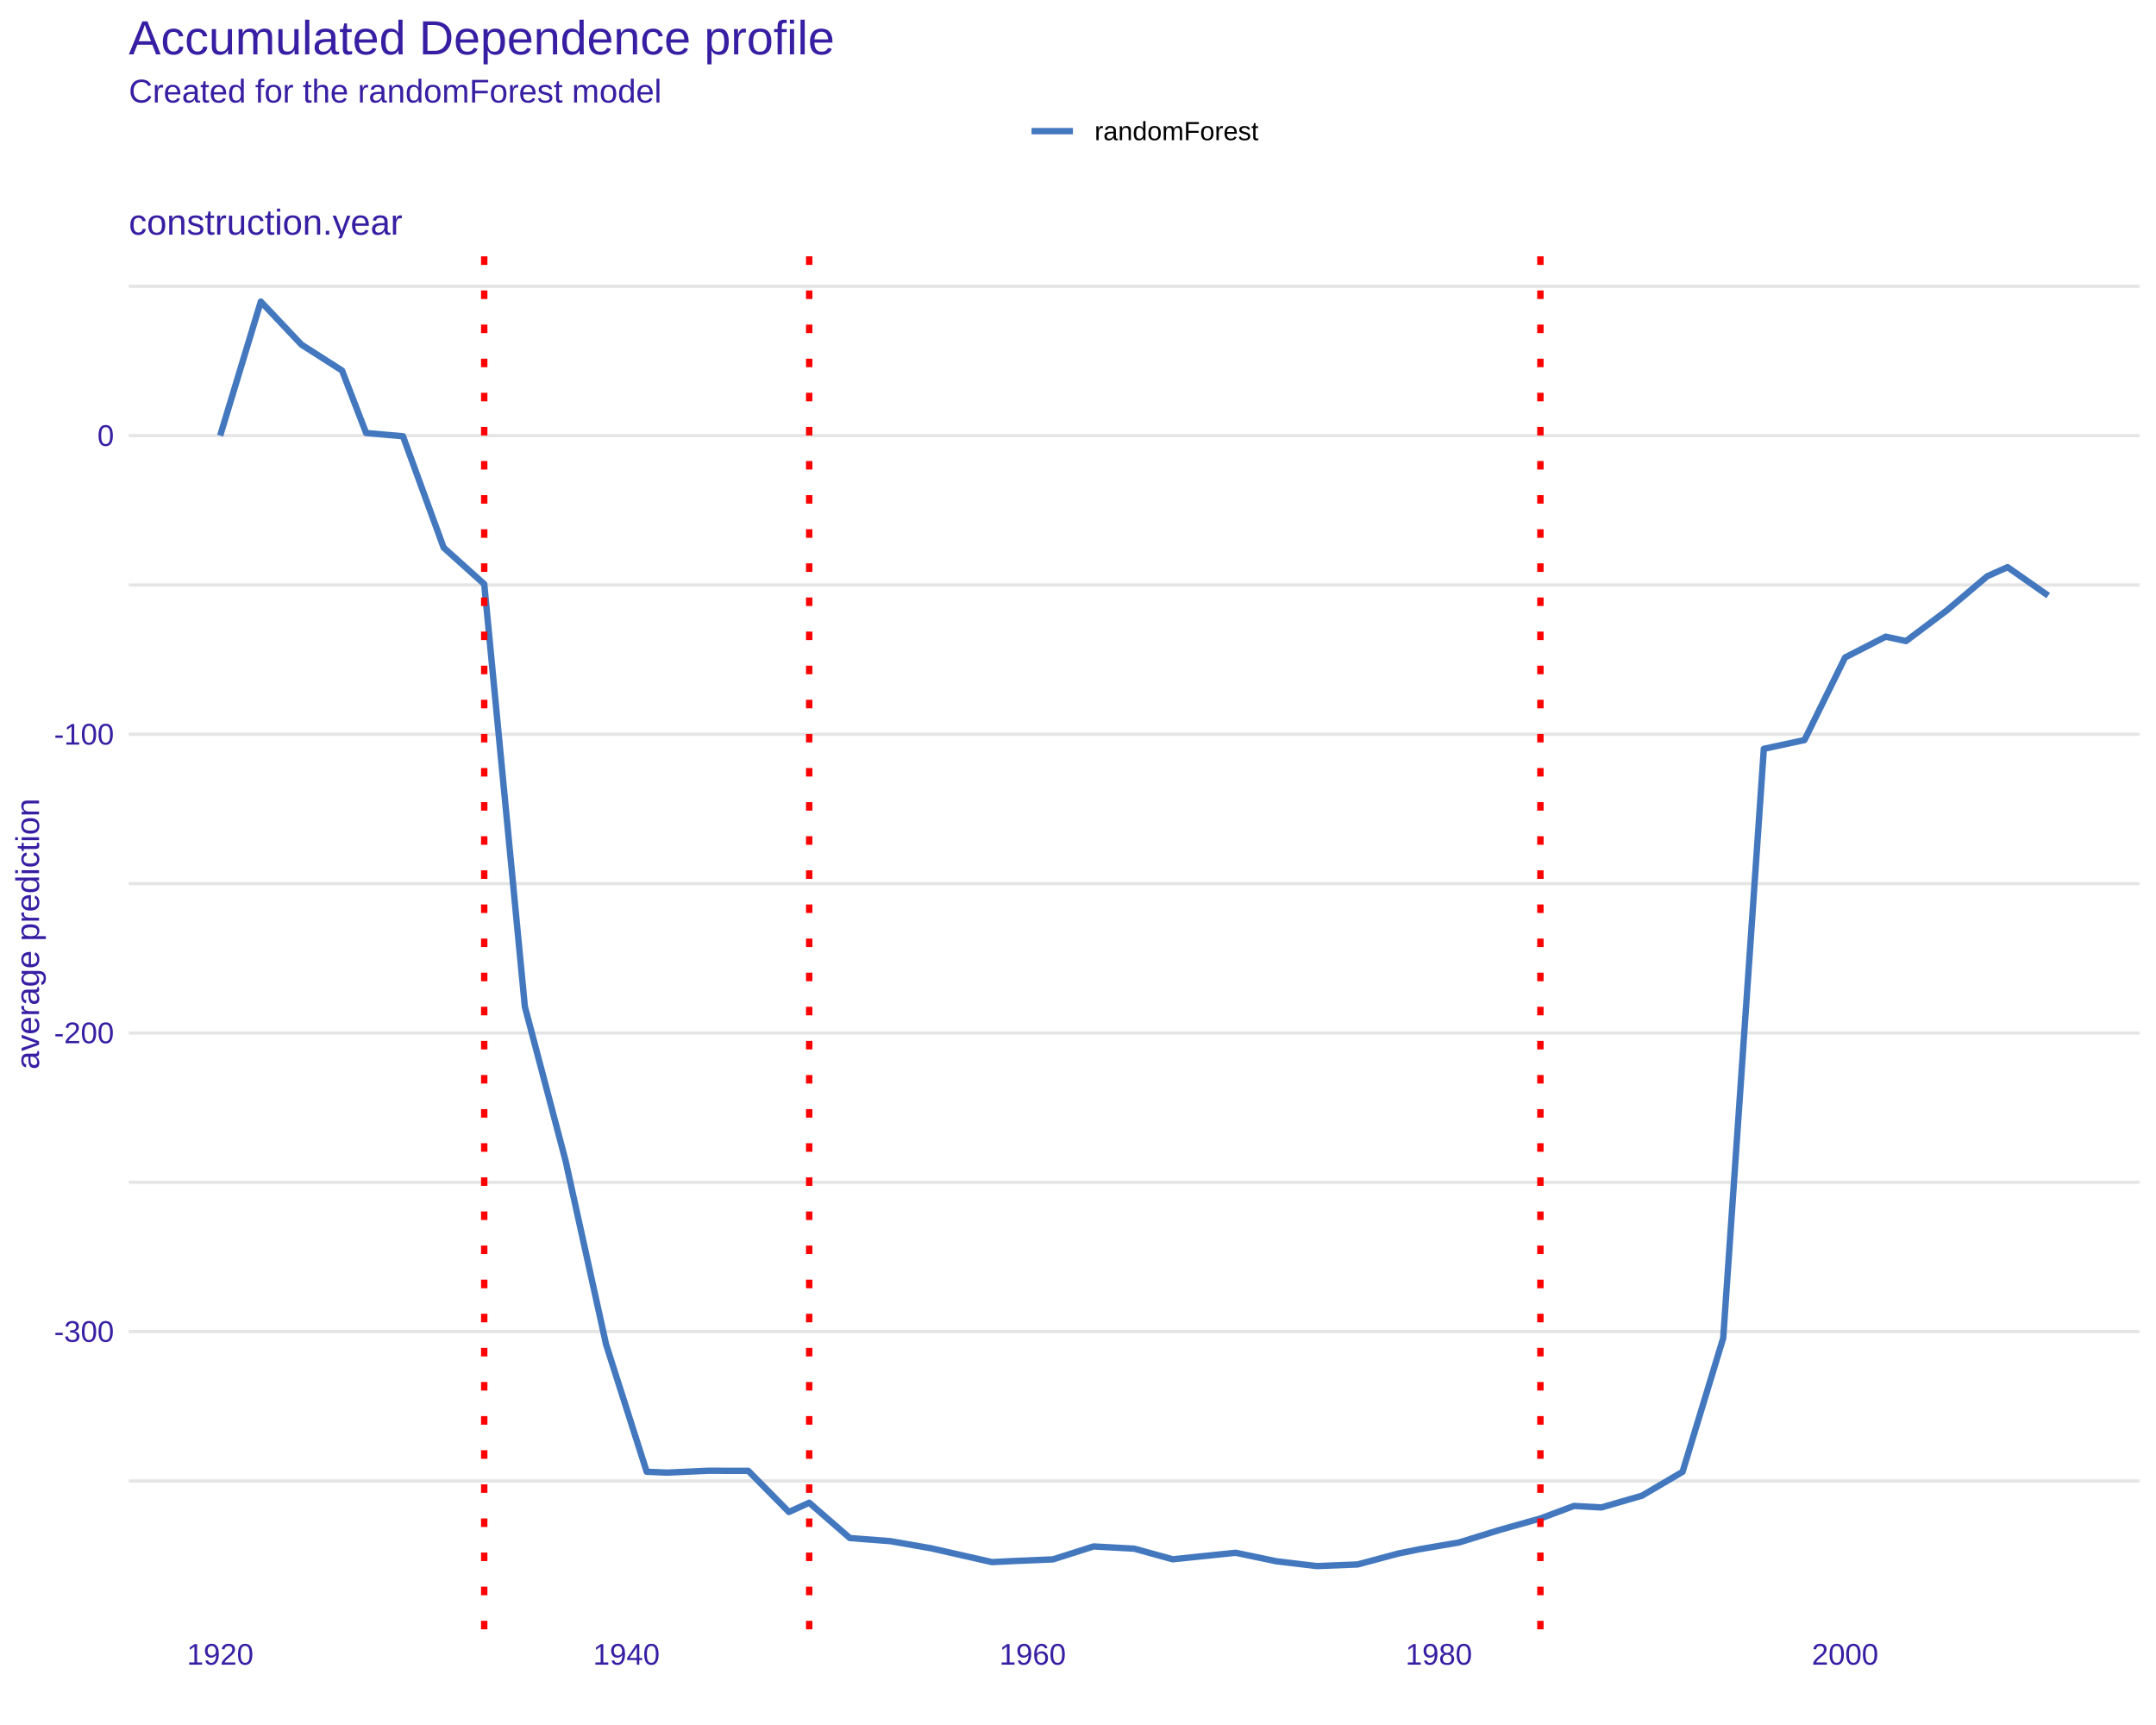
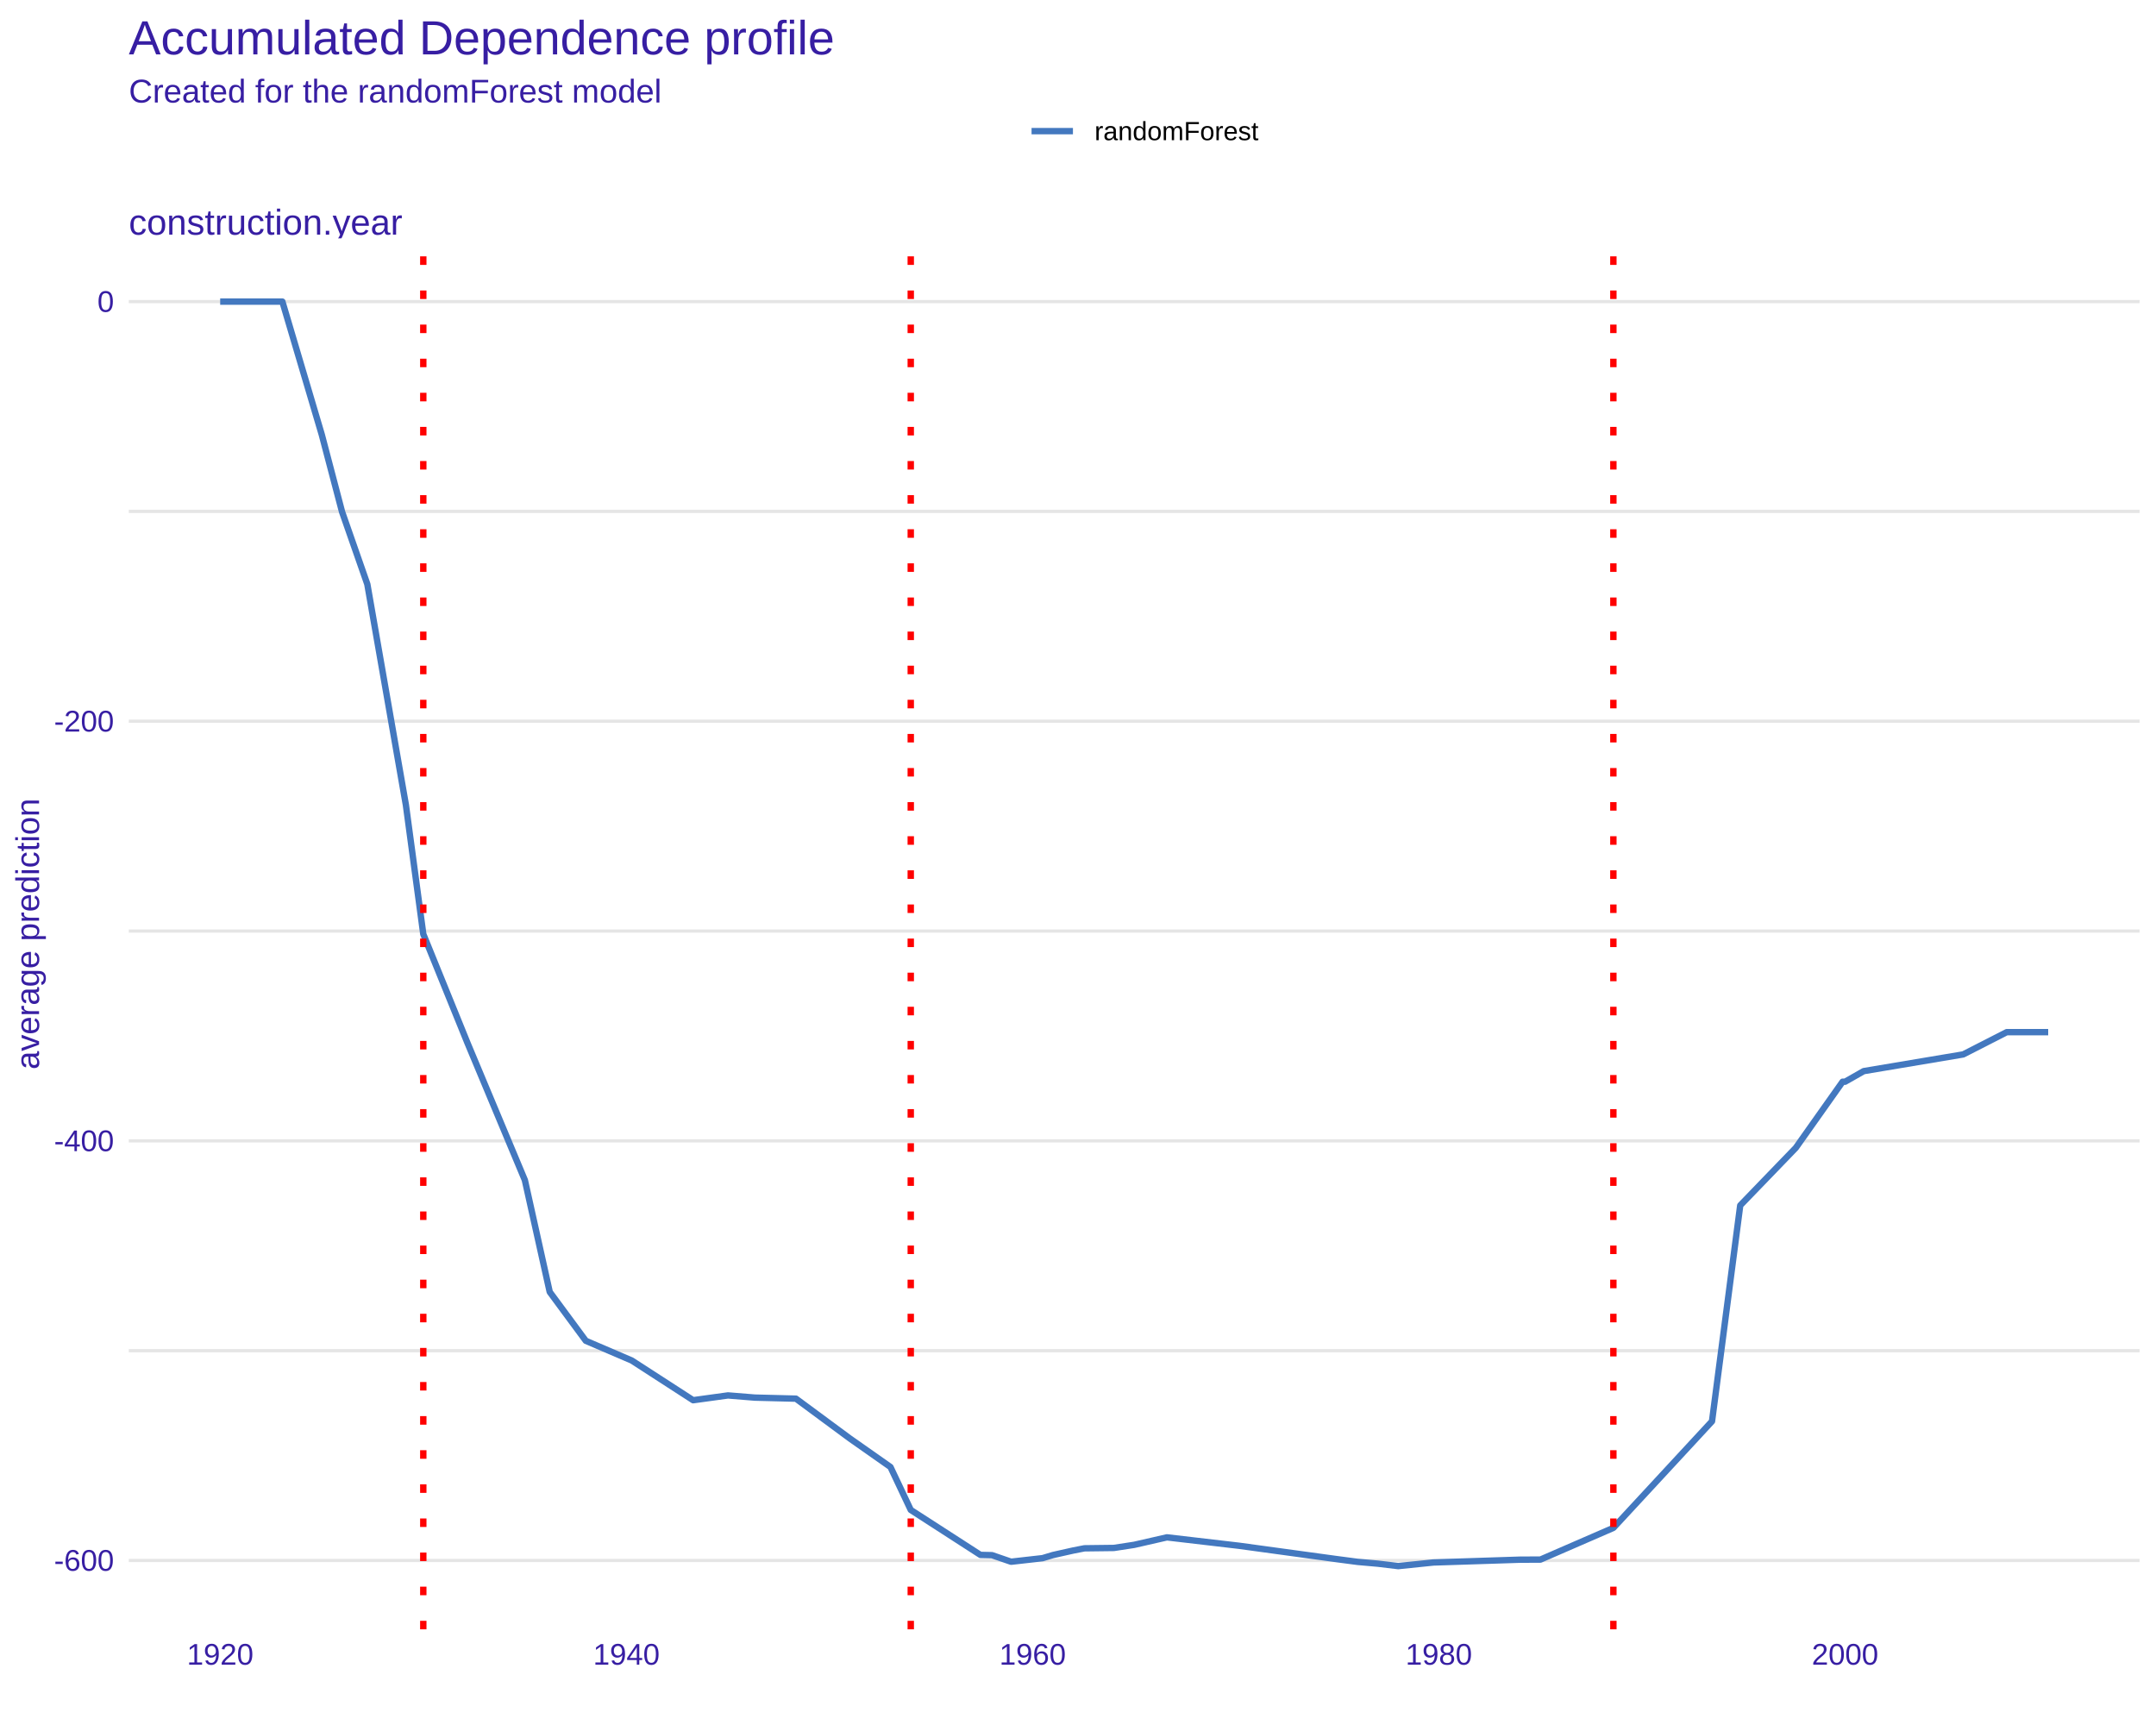
<svg xmlns="http://www.w3.org/2000/svg" viewBox="0 0 720.00 576.00">
  <defs>
    <style type="text/css">
    line, polyline, polygon, path, rect, circle {
      fill: none;
      stroke: #000000;
      stroke-linecap: round;
      stroke-linejoin: round;
      stroke-miterlimit: 10.00;
    }
  </style>
  </defs>
  <rect width="100%" height="100%" style="stroke: none; fill: #FFFFFF;" />
  <defs>
    <clipPath id="cpNDMuMDF8NzE0LjUyfDU0NC4wNXw3OS42MA==">
      <rect x="43.01" y="79.60" width="671.51" height="464.45" />
    </clipPath>
  </defs>
-   <polyline points="43.01,494.51 714.52,494.51 " style="stroke-width: 1.07; stroke: #E5E5E5; stroke-linecap: butt;" clip-path="url(#cpNDMuMDF8NzE0LjUyfDU0NC4wNXw3OS42MA==)" />
-   <polyline points="43.01,394.78 714.52,394.78 " style="stroke-width: 1.07; stroke: #E5E5E5; stroke-linecap: butt;" clip-path="url(#cpNDMuMDF8NzE0LjUyfDU0NC4wNXw3OS42MA==)" />
-   <polyline points="43.01,295.05 714.52,295.05 " style="stroke-width: 1.07; stroke: #E5E5E5; stroke-linecap: butt;" clip-path="url(#cpNDMuMDF8NzE0LjUyfDU0NC4wNXw3OS42MA==)" />
-   <polyline points="43.01,195.32 714.52,195.32 " style="stroke-width: 1.07; stroke: #E5E5E5; stroke-linecap: butt;" clip-path="url(#cpNDMuMDF8NzE0LjUyfDU0NC4wNXw3OS42MA==)" />
-   <polyline points="43.01,95.60 714.52,95.60 " style="stroke-width: 1.07; stroke: #E5E5E5; stroke-linecap: butt;" clip-path="url(#cpNDMuMDF8NzE0LjUyfDU0NC4wNXw3OS42MA==)" />
-   <polyline points="43.01,444.64 714.52,444.64 " style="stroke-width: 1.07; stroke: #E5E5E5; stroke-linecap: butt;" clip-path="url(#cpNDMuMDF8NzE0LjUyfDU0NC4wNXw3OS42MA==)" />
-   <polyline points="43.01,344.92 714.52,344.92 " style="stroke-width: 1.07; stroke: #E5E5E5; stroke-linecap: butt;" clip-path="url(#cpNDMuMDF8NzE0LjUyfDU0NC4wNXw3OS42MA==)" />
-   <polyline points="43.01,245.19 714.52,245.19 " style="stroke-width: 1.07; stroke: #E5E5E5; stroke-linecap: butt;" clip-path="url(#cpNDMuMDF8NzE0LjUyfDU0NC4wNXw3OS42MA==)" />
-   <polyline points="43.01,145.46 714.52,145.46 " style="stroke-width: 1.07; stroke: #E5E5E5; stroke-linecap: butt;" clip-path="url(#cpNDMuMDF8NzE0LjUyfDU0NC4wNXw3OS42MA==)" />
-   <polyline points="73.53,145.46 87.10,100.71 100.67,115.07 114.23,123.73 122.26,144.58 134.58,145.67 148.15,182.85 161.71,195.03 175.28,336.14 188.84,387.44 202.41,448.95 215.97,491.44 222.76,491.73 236.32,491.11 249.89,491.13 263.46,504.87 270.24,501.78 283.80,513.57 297.37,514.62 310.94,516.99 331.28,521.61 338.07,521.27 351.63,520.70 365.20,516.38 378.77,517.12 391.64,520.67 399.11,519.89 412.68,518.49 426.25,521.33 439.81,522.94 453.38,522.39 466.94,518.76 473.73,517.37 487.29,515.04 500.86,510.85 514.42,507.04 525.64,502.85 534.77,503.36 548.34,499.43 561.90,491.46 575.47,446.81 589.04,250.04 602.60,247.12 616.17,219.54 629.73,212.59 636.52,214.06 650.08,203.87 663.65,192.41 670.43,189.38 684.00,198.88 " style="stroke-width: 2.13; stroke: #4378BF; stroke-linecap: butt;" clip-path="url(#cpNDMuMDF8NzE0LjUyfDU0NC4wNXw3OS42MA==)" />
-   <line x1="161.71" y1="544.05" x2="161.71" y2="79.60" style="stroke-width: 2.13; stroke: #FF0000; stroke-dasharray: 2.85,8.54; stroke-linecap: butt;" clip-path="url(#cpNDMuMDF8NzE0LjUyfDU0NC4wNXw3OS42MA==)" />
-   <line x1="270.24" y1="544.05" x2="270.24" y2="79.60" style="stroke-width: 2.13; stroke: #FF0000; stroke-dasharray: 2.85,8.54; stroke-linecap: butt;" clip-path="url(#cpNDMuMDF8NzE0LjUyfDU0NC4wNXw3OS42MA==)" />
-   <line x1="514.42" y1="544.05" x2="514.42" y2="79.60" style="stroke-width: 2.13; stroke: #FF0000; stroke-dasharray: 2.85,8.54; stroke-linecap: butt;" clip-path="url(#cpNDMuMDF8NzE0LjUyfDU0NC4wNXw3OS42MA==)" />
+   <polyline points="43.01,451.01 714.52,451.01 " style="stroke-width: 1.07; stroke: #E5E5E5; stroke-linecap: butt;" clip-path="url(#cpNDMuMDF8NzE0LjUyfDU0NC4wNXw3OS42MA==)" />
+   <polyline points="43.01,310.89 714.52,310.89 " style="stroke-width: 1.07; stroke: #E5E5E5; stroke-linecap: butt;" clip-path="url(#cpNDMuMDF8NzE0LjUyfDU0NC4wNXw3OS42MA==)" />
+   <polyline points="43.01,170.77 714.52,170.77 " style="stroke-width: 1.07; stroke: #E5E5E5; stroke-linecap: butt;" clip-path="url(#cpNDMuMDF8NzE0LjUyfDU0NC4wNXw3OS42MA==)" />
+   <polyline points="43.01,521.07 714.52,521.07 " style="stroke-width: 1.07; stroke: #E5E5E5; stroke-linecap: butt;" clip-path="url(#cpNDMuMDF8NzE0LjUyfDU0NC4wNXw3OS42MA==)" />
+   <polyline points="43.01,380.95 714.52,380.95 " style="stroke-width: 1.07; stroke: #E5E5E5; stroke-linecap: butt;" clip-path="url(#cpNDMuMDF8NzE0LjUyfDU0NC4wNXw3OS42MA==)" />
+   <polyline points="43.01,240.83 714.52,240.83 " style="stroke-width: 1.07; stroke: #E5E5E5; stroke-linecap: butt;" clip-path="url(#cpNDMuMDF8NzE0LjUyfDU0NC4wNXw3OS42MA==)" />
+   <polyline points="43.01,100.71 714.52,100.71 " style="stroke-width: 1.07; stroke: #E5E5E5; stroke-linecap: butt;" clip-path="url(#cpNDMuMDF8NzE0LjUyfDU0NC4wNXw3OS42MA==)" />
+   <polyline points="73.53,100.71 80.32,100.71 87.38,100.71 94.30,100.71 107.45,145.11 114.23,170.91 122.67,195.07 135.55,268.80 141.36,311.91 156.17,348.39 175.28,394.06 183.58,431.39 195.63,447.71 210.99,454.30 231.48,467.55 243.11,465.95 252.10,466.68 265.81,467.03 283.80,480.32 297.37,489.85 304.15,504.19 327.41,519.20 331.28,519.29 337.65,521.48 348.17,520.29 351.63,519.25 358.42,517.73 362.15,517.00 371.98,516.88 378.77,515.84 389.70,513.34 413.79,516.15 446.32,520.60 453.38,521.53 460.16,522.13 466.94,522.94 478.71,521.73 507.78,520.79 514.42,520.77 538.79,510.18 571.73,474.59 581.15,402.50 599.70,383.29 615.34,361.20 616.17,361.20 622.40,357.66 655.62,352.08 670.15,344.65 677.21,344.65 684.00,344.65 " style="stroke-width: 2.13; stroke: #4378BF; stroke-linecap: butt;" clip-path="url(#cpNDMuMDF8NzE0LjUyfDU0NC4wNXw3OS42MA==)" />
+   <line x1="141.36" y1="544.05" x2="141.36" y2="79.60" style="stroke-width: 2.13; stroke: #FF0000; stroke-dasharray: 2.85,8.54; stroke-linecap: butt;" clip-path="url(#cpNDMuMDF8NzE0LjUyfDU0NC4wNXw3OS42MA==)" />
+   <line x1="304.15" y1="544.05" x2="304.15" y2="79.60" style="stroke-width: 2.13; stroke: #FF0000; stroke-dasharray: 2.85,8.54; stroke-linecap: butt;" clip-path="url(#cpNDMuMDF8NzE0LjUyfDU0NC4wNXw3OS42MA==)" />
+   <line x1="538.79" y1="544.05" x2="538.79" y2="79.60" style="stroke-width: 2.13; stroke: #FF0000; stroke-dasharray: 2.85,8.54; stroke-linecap: butt;" clip-path="url(#cpNDMuMDF8NzE0LjUyfDU0NC4wNXw3OS42MA==)" />
  <defs>
    <clipPath id="cpMC4wMHw3MjAuMDB8NTc2LjAwfDAuMDA=">
      <rect x="0.00" y="0.00" width="720.00" height="576.00" />
    </clipPath>
  </defs>
  <defs>
    <clipPath id="cpNDMuMDF8NzE0LjUyfDc5LjYwfDY4Ljg2">
      <rect x="43.01" y="68.86" width="671.51" height="10.73" />
    </clipPath>
  </defs>
  <g clip-path="url(#cpNDMuMDF8NzE0LjUyfDc5LjYwfDY4Ljg2)">
    <text x="43.01" y="78.36" style="font-size: 12.00px; fill: #371EA3; font-family: Liberation Sans;" textLength="91.36px" lengthAdjust="spacingAndGlyphs">construction.year</text>
  </g>
  <defs>
    <clipPath id="cpMC4wMHw3MjAuMDB8NTc2LjAwfDAuMDA=">
      <rect x="0.00" y="0.00" width="720.00" height="576.00" />
    </clipPath>
  </defs>
  <g clip-path="url(#cpMC4wMHw3MjAuMDB8NTc2LjAwfDAuMDA=)">
    <text x="62.41" y="555.86" style="font-size: 10.00px; fill: #371EA3; font-family: Liberation Sans;" textLength="22.25px" lengthAdjust="spacingAndGlyphs">1920</text>
  </g>
  <g clip-path="url(#cpMC4wMHw3MjAuMDB8NTc2LjAwfDAuMDA=)">
    <text x="198.07" y="555.86" style="font-size: 10.00px; fill: #371EA3; font-family: Liberation Sans;" textLength="22.25px" lengthAdjust="spacingAndGlyphs">1940</text>
  </g>
  <g clip-path="url(#cpMC4wMHw3MjAuMDB8NTc2LjAwfDAuMDA=)">
    <text x="333.73" y="555.86" style="font-size: 10.00px; fill: #371EA3; font-family: Liberation Sans;" textLength="22.25px" lengthAdjust="spacingAndGlyphs">1960</text>
  </g>
  <g clip-path="url(#cpMC4wMHw3MjAuMDB8NTc2LjAwfDAuMDA=)">
    <text x="469.38" y="555.86" style="font-size: 10.00px; fill: #371EA3; font-family: Liberation Sans;" textLength="22.25px" lengthAdjust="spacingAndGlyphs">1980</text>
  </g>
  <g clip-path="url(#cpMC4wMHw3MjAuMDB8NTc2LjAwfDAuMDA=)">
    <text x="605.04" y="555.86" style="font-size: 10.00px; fill: #371EA3; font-family: Liberation Sans;" textLength="22.25px" lengthAdjust="spacingAndGlyphs">2000</text>
  </g>
  <g clip-path="url(#cpMC4wMHw3MjAuMDB8NTc2LjAwfDAuMDA=)">
-     <text x="18.06" y="448.08" style="font-size: 10.00px; fill: #371EA3; font-family: Liberation Sans;" textLength="20.02px" lengthAdjust="spacingAndGlyphs">-300</text>
+     <text x="18.06" y="524.50" style="font-size: 10.00px; fill: #371EA3; font-family: Liberation Sans;" textLength="20.02px" lengthAdjust="spacingAndGlyphs">-600</text>
  </g>
  <g clip-path="url(#cpMC4wMHw3MjAuMDB8NTc2LjAwfDAuMDA=)">
-     <text x="18.06" y="348.35" style="font-size: 10.00px; fill: #371EA3; font-family: Liberation Sans;" textLength="20.02px" lengthAdjust="spacingAndGlyphs">-200</text>
+     <text x="18.06" y="384.39" style="font-size: 10.00px; fill: #371EA3; font-family: Liberation Sans;" textLength="20.02px" lengthAdjust="spacingAndGlyphs">-400</text>
  </g>
  <g clip-path="url(#cpMC4wMHw3MjAuMDB8NTc2LjAwfDAuMDA=)">
-     <text x="18.06" y="248.63" style="font-size: 10.00px; fill: #371EA3; font-family: Liberation Sans;" textLength="20.02px" lengthAdjust="spacingAndGlyphs">-100</text>
+     <text x="18.06" y="244.27" style="font-size: 10.00px; fill: #371EA3; font-family: Liberation Sans;" textLength="20.02px" lengthAdjust="spacingAndGlyphs">-200</text>
  </g>
  <g clip-path="url(#cpMC4wMHw3MjAuMDB8NTc2LjAwfDAuMDA=)">
-     <text x="32.52" y="148.90" style="font-size: 10.00px; fill: #371EA3; font-family: Liberation Sans;" textLength="5.56px" lengthAdjust="spacingAndGlyphs">0</text>
+     <text x="32.52" y="104.15" style="font-size: 10.00px; fill: #371EA3; font-family: Liberation Sans;" textLength="5.56px" lengthAdjust="spacingAndGlyphs">0</text>
  </g>
  <g clip-path="url(#cpMC4wMHw3MjAuMDB8NTc2LjAwfDAuMDA=)">
    <text transform="translate(13.04,357.11) rotate(-90)" style="font-size: 11.00px; fill: #371EA3; font-family: Liberation Sans;" textLength="90.56px" lengthAdjust="spacingAndGlyphs">average prediction</text>
  </g>
  <line x1="344.49" y1="43.79" x2="358.31" y2="43.79" style="stroke-width: 2.13; stroke: #4378BF; stroke-linecap: butt;" clip-path="url(#cpMC4wMHw3MjAuMDB8NTc2LjAwfDAuMDA=)" />
  <g clip-path="url(#cpMC4wMHw3MjAuMDB8NTc2LjAwfDAuMDA=)">
    <text x="365.52" y="46.81" style="font-size: 8.80px; font-family: Liberation Sans;" textLength="54.73px" lengthAdjust="spacingAndGlyphs">randomForest</text>
  </g>
  <g clip-path="url(#cpMC4wMHw3MjAuMDB8NTc2LjAwfDAuMDA=)">
    <text x="43.01" y="34.23" style="font-size: 11.00px; fill: #371EA3; font-family: Liberation Sans;" textLength="178.03px" lengthAdjust="spacingAndGlyphs">Created for the randomForest model</text>
  </g>
  <g clip-path="url(#cpMC4wMHw3MjAuMDB8NTc2LjAwfDAuMDA=)">
    <text x="43.01" y="18.16" style="font-size: 16.00px; fill: #371EA3; font-family: Liberation Sans;" textLength="235.89px" lengthAdjust="spacingAndGlyphs">Accumulated Dependence profile</text>
  </g>
</svg>
